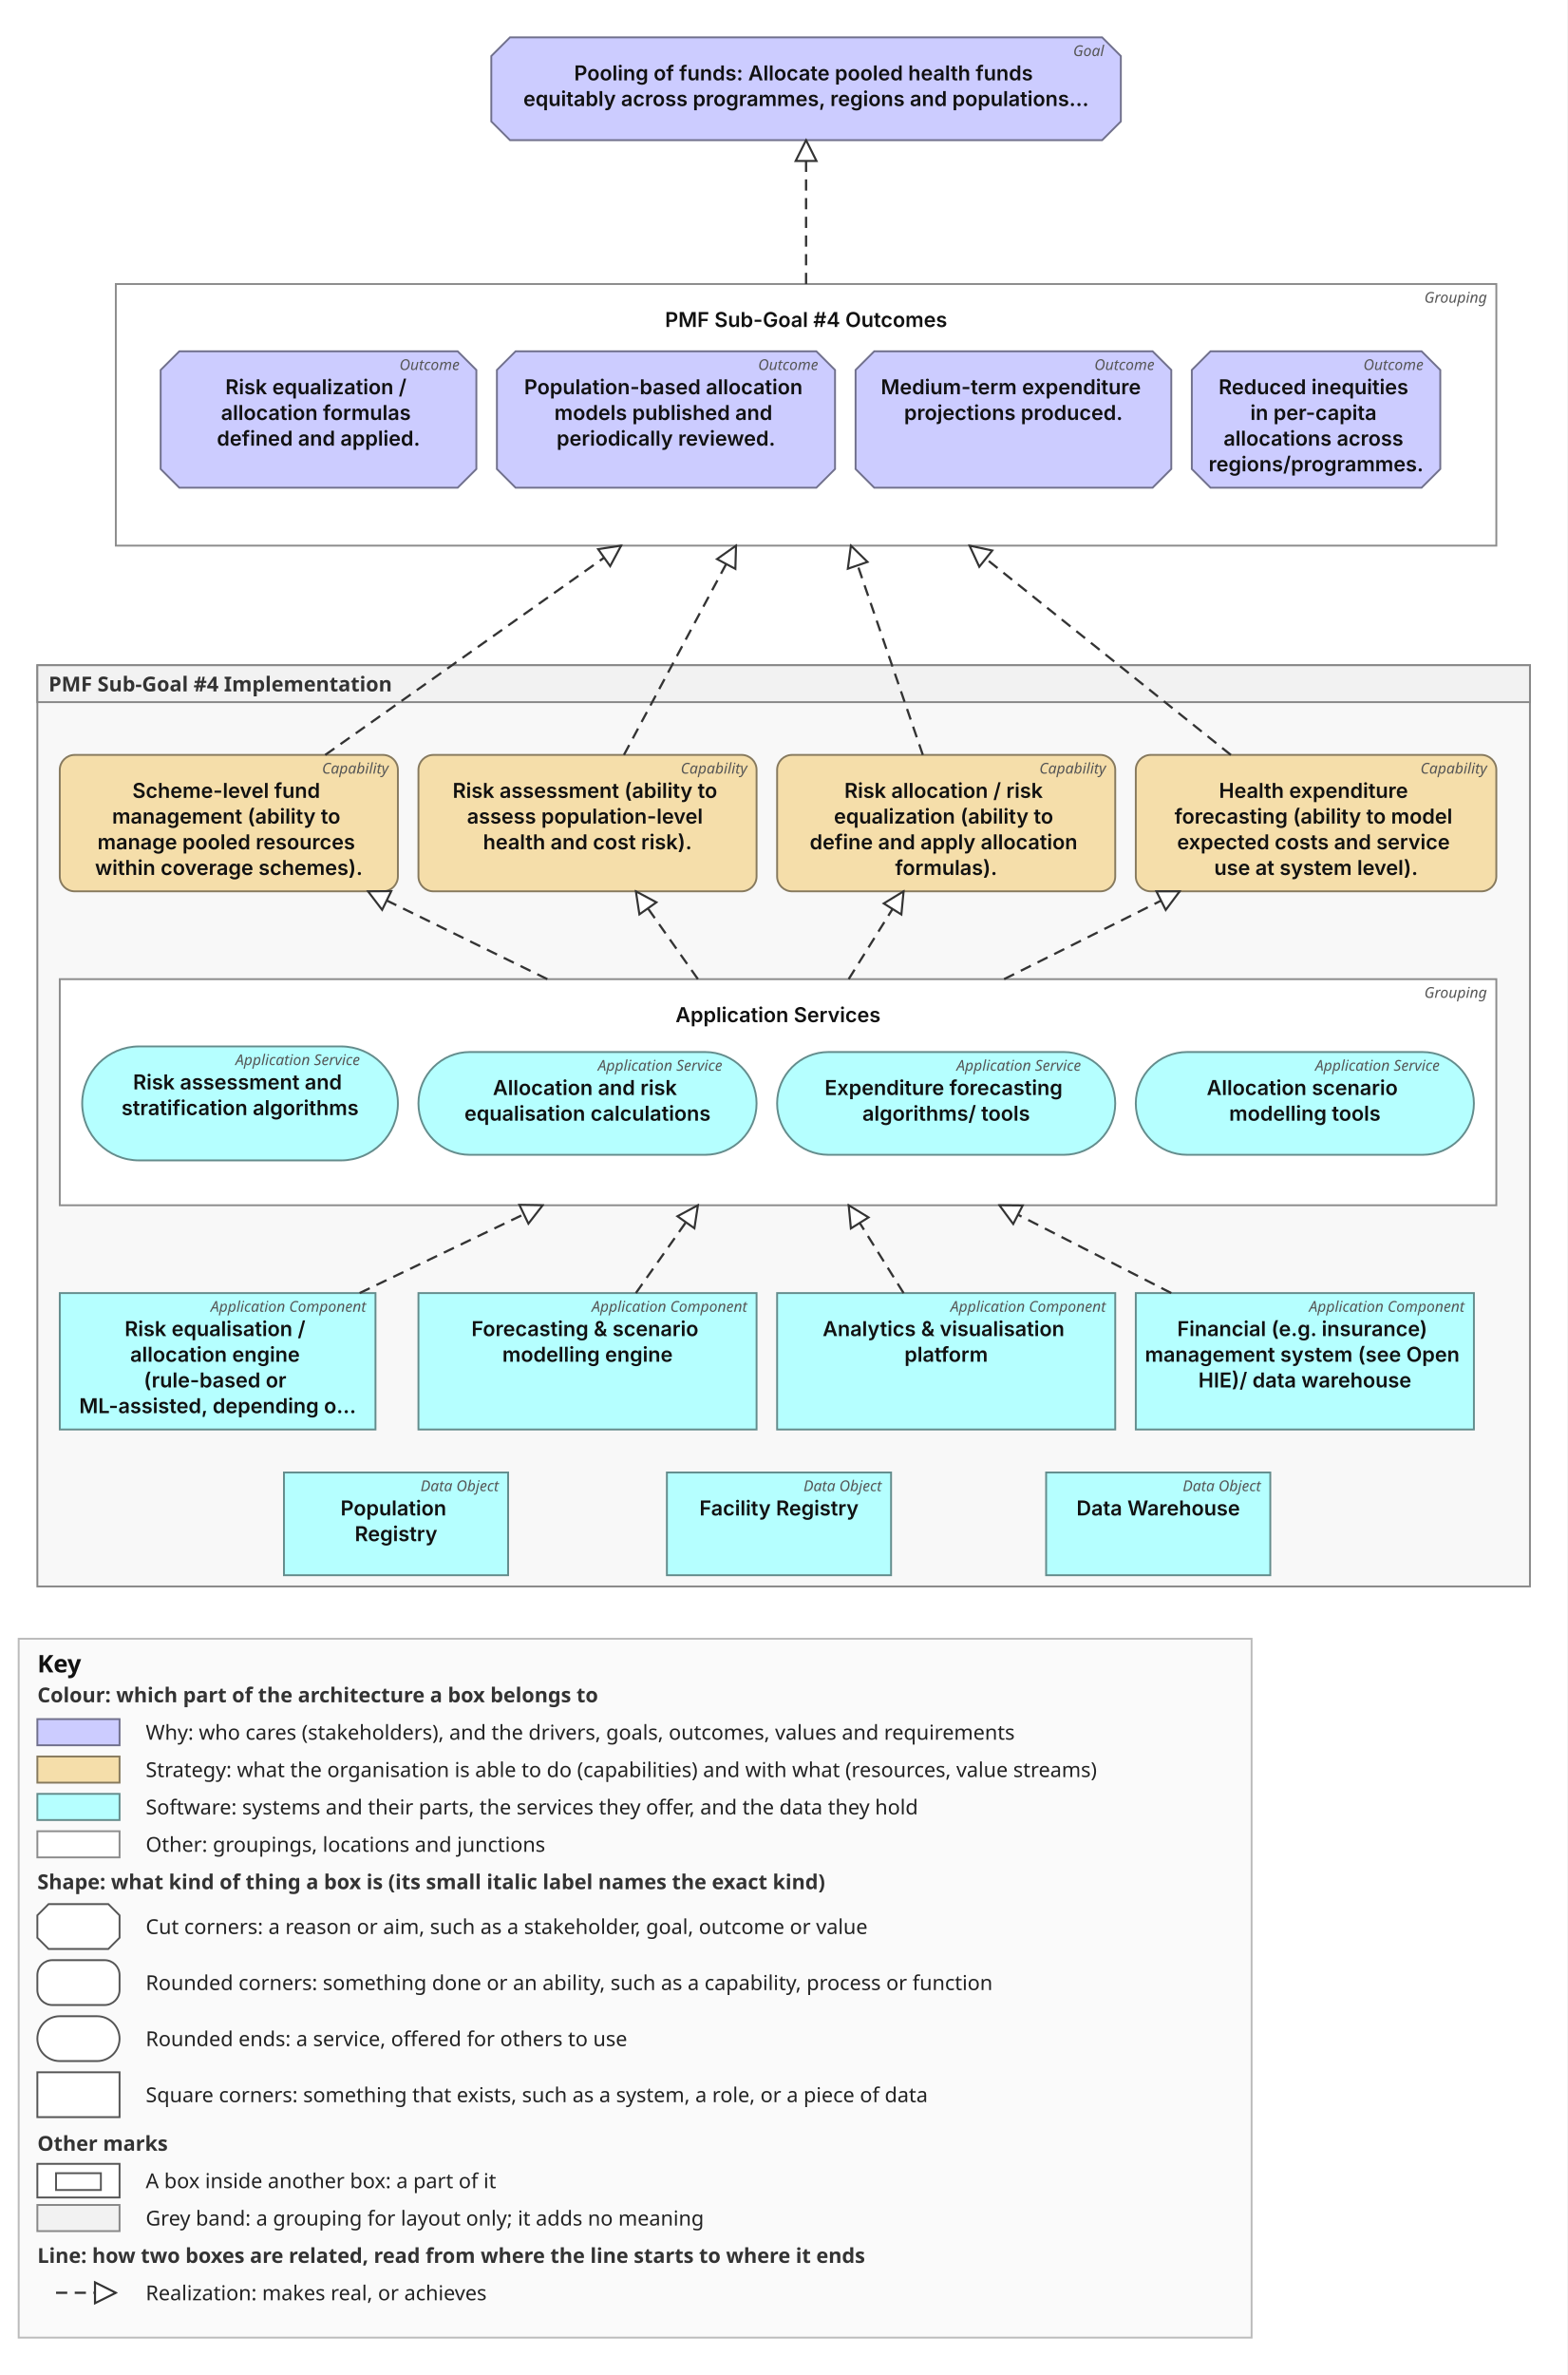
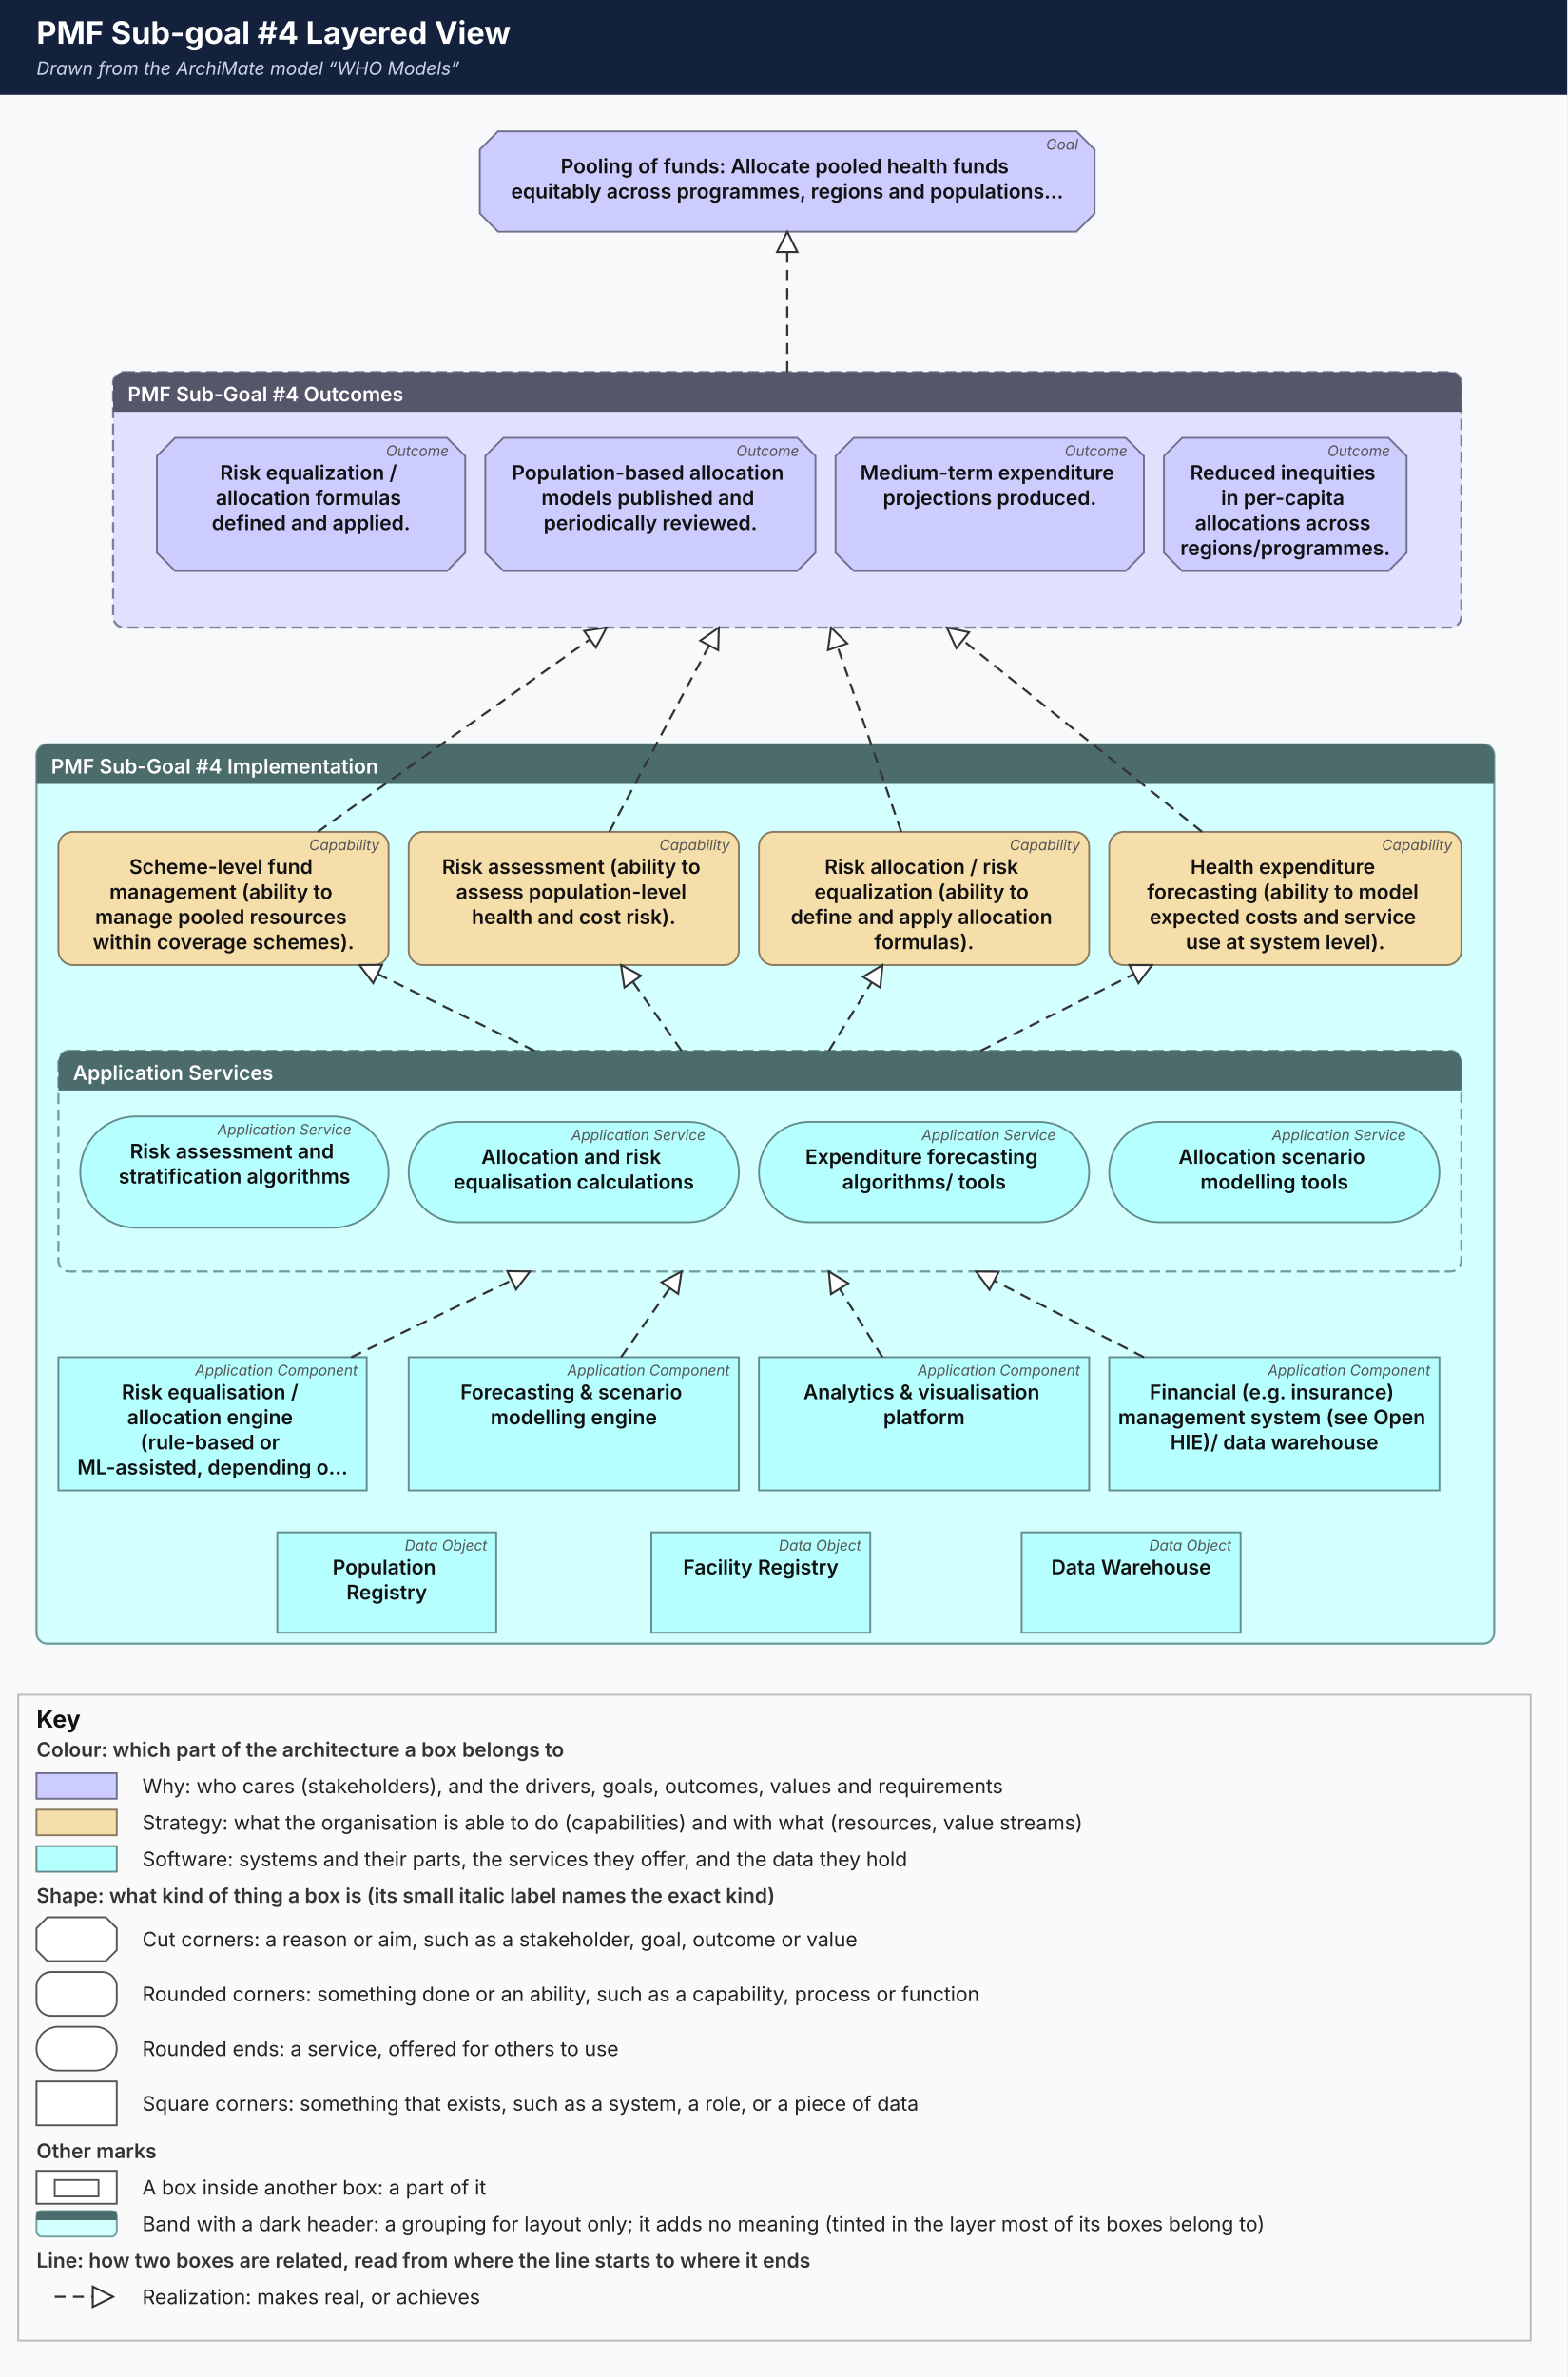
- <svg xmlns="http://www.w3.org/2000/svg" viewBox="43 48 839 1271" width="839" height="1271" role="img" aria-labelledby="av-title">
+ <svg xmlns="http://www.w3.org/2000/svg" viewBox="43 -4 859 1303" width="859" height="1303" role="img" aria-labelledby="av-title">
  <style>
- .av-name{font:600 11px system-ui,-apple-system,"Segoe UI",sans-serif;fill:#111}
- .av-type{font:italic 8px system-ui,sans-serif;fill:#555}
- .av-group{font:600 11px system-ui,sans-serif;fill:#333}
- .av-note{font:10px system-ui,sans-serif;fill:#222}
- .av-key{font:11px system-ui,sans-serif;fill:#222}
- .av-keyh{font:600 11px system-ui,sans-serif;fill:#333}
- .av-keyt{font:700 13px system-ui,sans-serif;fill:#111}
- .av-rel{font:9px system-ui,sans-serif;fill:#333;paint-order:stroke;stroke:#fff;stroke-width:3px}
+ .av-name{font:600 11px Inter, "Segoe UI", system-ui, -apple-system, Helvetica, Arial, sans-serif;fill:#111}
+ .av-type{font:italic 8px Inter, "Segoe UI", system-ui, -apple-system, Helvetica, Arial, sans-serif;fill:#555}
+ .av-group{font:600 11px Inter, "Segoe UI", system-ui, -apple-system, Helvetica, Arial, sans-serif;fill:#333}
+ .av-note{font:10px Inter, "Segoe UI", system-ui, -apple-system, Helvetica, Arial, sans-serif;fill:#222}
+ .av-key{font:11px Inter, "Segoe UI", system-ui, -apple-system, Helvetica, Arial, sans-serif;fill:#222}
+ .av-keyh{font:600 11px Inter, "Segoe UI", system-ui, -apple-system, Helvetica, Arial, sans-serif;fill:#333}
+ .av-keyt{font:700 13px Inter, "Segoe UI", system-ui, -apple-system, Helvetica, Arial, sans-serif;fill:#111}
+ .av-rel{font:9px Inter, "Segoe UI", system-ui, -apple-system, Helvetica, Arial, sans-serif;fill:#333;paint-order:stroke;stroke:#fff;stroke-width:3px}
a:hover rect,a:hover polygon,a:focus rect,a:focus polygon{stroke:#06c;stroke-width:2.5}
</style>
  <defs>
    <marker id="arrow-open" viewBox="0 0 12 12" refX="11" refY="6" markerWidth="11" markerHeight="11" orient="auto-start-reverse" markerUnits="userSpaceOnUse">
      <path d="M1 1 L11 6 L1 11" fill="none" stroke="#333" stroke-width="1.3" />
    </marker>
    <marker id="arrow-filled" viewBox="0 0 12 12" refX="11" refY="6" markerWidth="11" markerHeight="11" orient="auto-start-reverse" markerUnits="userSpaceOnUse">
      <path d="M1 1 L11 6 L1 11 Z" fill="#333" />
    </marker>
    <marker id="arrow-small" viewBox="0 0 10 10" refX="9" refY="5" markerWidth="8" markerHeight="8" orient="auto-start-reverse" markerUnits="userSpaceOnUse">
      <path d="M1 1 L9 5 L1 9" fill="none" stroke="#333" stroke-width="1.2" />
    </marker>
    <marker id="triangle-hollow" viewBox="0 0 14 14" refX="13" refY="7" markerWidth="13" markerHeight="13" orient="auto-start-reverse" markerUnits="userSpaceOnUse">
      <path d="M1 1 L13 7 L1 13 Z" fill="#fff" stroke="#333" stroke-width="1.2" />
    </marker>
    <marker id="diamond-filled" viewBox="0 0 16 10" refX="1" refY="5" markerWidth="16" markerHeight="10" orient="auto-start-reverse" markerUnits="userSpaceOnUse">
      <path d="M1 5 L8 1 L15 5 L8 9 Z" fill="#333" />
    </marker>
    <marker id="diamond-hollow" viewBox="0 0 16 10" refX="1" refY="5" markerWidth="16" markerHeight="10" orient="auto-start-reverse" markerUnits="userSpaceOnUse">
      <path d="M1 5 L8 1 L15 5 L8 9 Z" fill="#fff" stroke="#333" stroke-width="1.2" />
    </marker>
    <marker id="dot" viewBox="0 0 8 8" refX="4" refY="4" markerWidth="7" markerHeight="7" orient="auto" markerUnits="userSpaceOnUse">
      <circle cx="4" cy="4" r="3.2" fill="#333" />
    </marker>
    <pattern id="missing" width="8" height="8" patternUnits="userSpaceOnUse" patternTransform="rotate(45)">
      <rect width="8" height="8" fill="#fff" />
      <line x1="0" y1="0" x2="0" y2="8" stroke="#d33" stroke-width="2" />
    </pattern>
  </defs>
-   <rect x="43" y="48" width="839" height="1271" fill="#fff" />
+   <rect x="43" y="-4" width="859" height="1303" fill="#f8f9fb" />
+   <rect x="43" y="-4" width="859" height="52" fill="#14213d" />
+   <text x="63" y="20" style="font:700 17px Inter, &quot;Segoe UI&quot;, system-ui, -apple-system, Helvetica, Arial, sans-serif;fill:#fff">PMF Sub-goal #4 Layered View</text>
+   <text x="63" y="37" style="font:italic 10px Inter, &quot;Segoe UI&quot;, system-ui, -apple-system, Helvetica, Arial, sans-serif;fill:#c9d6e6">Drawn from the ArchiMate model “WHO Models”</text>
  <a href="../../../en/dpi-h-ra/archimate/0.2.0-draft.3/elements/pooling-of-funds-allocate-pooled-health-funds-equitably/" target="_top">
    <polygon points="316,68 633,68 643,78 643,113 633,123 316,123 306,113 306,78" fill="#ccccff" stroke="#70708c" stroke-width="1" />
    <text class="av-type" x="634" y="78" text-anchor="end">Goal</text>
    <text class="av-name" x="474.5" y="91" text-anchor="middle">
      <tspan x="474.5" dy="0">Pooling of funds: Allocate pooled health funds</tspan>
      <tspan x="474.5" dy="13.75">equitably across programmes, regions and populations…</tspan>
    </text>
  </a>
  <a href="../../../en/dpi-h-ra/archimate/0.2.0-draft.3/elements/pmf-sub-goal-4-outcomes/" target="_top">
-     <rect x="105" y="200" width="739" height="140" fill="#ffffff" stroke="#8c8c8c" stroke-width="1" />
-     <text class="av-type" x="839" y="210" text-anchor="end">Grouping</text>
-     <text class="av-name" x="474.5" y="223" text-anchor="middle">
-       <tspan x="474.5" dy="0">PMF Sub-Goal #4 Outcomes</tspan>
-     </text>
+     <rect x="105" y="200" width="739" height="140" rx="6" fill="#e0e0ff" stroke="#7e7e9e" stroke-width="1.2" stroke-dasharray="6 3" />
+     <path d="M105 206 a6 6 0 0 1 6 -6 h727 a6 6 0 0 1 6 6 v15.75 h-739 z" fill="#56566b" />
+     <text class="av-group" x="113" y="216" style="fill:#fff">PMF Sub-Goal #4 Outcomes</text>
  </a>
  <a href="../../../en/dpi-h-ra/archimate/0.2.0-draft.3/elements/risk-equalization-allocation-formulas-defined-and-applied-f633/" target="_top">
    <polygon points="139,236 288,236 298,246 298,299 288,309 139,309 129,299 129,246" fill="#ccccff" stroke="#70708c" stroke-width="1" />
    <text class="av-type" x="289" y="246" text-anchor="end">Outcome</text>
    <text class="av-name" x="213.5" y="259" text-anchor="middle">
      <tspan x="213.5" dy="0">Risk equalization /</tspan>
      <tspan x="213.5" dy="13.75">allocation formulas</tspan>
      <tspan x="213.5" dy="13.75">defined and applied.</tspan>
    </text>
  </a>
  <a href="../../../en/dpi-h-ra/archimate/0.2.0-draft.3/elements/population-based-allocation-models-published-and-7e5f/" target="_top">
    <polygon points="319,236 480,236 490,246 490,299 480,309 319,309 309,299 309,246" fill="#ccccff" stroke="#70708c" stroke-width="1" />
    <text class="av-type" x="481" y="246" text-anchor="end">Outcome</text>
    <text class="av-name" x="399.5" y="259" text-anchor="middle">
      <tspan x="399.5" dy="0">Population-based allocation</tspan>
      <tspan x="399.5" dy="13.75">models published and</tspan>
      <tspan x="399.5" dy="13.75">periodically reviewed.</tspan>
    </text>
  </a>
  <a href="../../../en/dpi-h-ra/archimate/0.2.0-draft.3/elements/medium-term-expenditure-projections-produced-0708/" target="_top">
    <polygon points="511,236 660,236 670,246 670,299 660,309 511,309 501,299 501,246" fill="#ccccff" stroke="#70708c" stroke-width="1" />
    <text class="av-type" x="661" y="246" text-anchor="end">Outcome</text>
    <text class="av-name" x="585.5" y="259" text-anchor="middle">
      <tspan x="585.5" dy="0">Medium-term expenditure</tspan>
      <tspan x="585.5" dy="13.75">projections produced.</tspan>
    </text>
  </a>
  <a href="../../../en/dpi-h-ra/archimate/0.2.0-draft.3/elements/reduced-inequities-in-per-capita-allocations-across-regions-5a2f/" target="_top">
    <polygon points="691,236 804,236 814,246 814,299 804,309 691,309 681,299 681,246" fill="#ccccff" stroke="#70708c" stroke-width="1" />
    <text class="av-type" x="805" y="246" text-anchor="end">Outcome</text>
    <text class="av-name" x="747.5" y="259" text-anchor="middle">
      <tspan x="747.5" dy="0">Reduced inequities</tspan>
      <tspan x="747.5" dy="13.75">in per-capita</tspan>
      <tspan x="747.5" dy="13.75">allocations across</tspan>
      <tspan x="747.5" dy="13.75">regions/programmes.</tspan>
    </text>
  </a>
  <g class="av-g">
-     <rect x="63" y="404" width="799" height="493" fill="#f2f2f2" fill-opacity=".55" stroke="#888" />
-     <rect x="63" y="404" width="799" height="19.75" fill="#f2f2f2" stroke="#888" />
-     <text class="av-group" x="69" y="418">PMF Sub-Goal #4 Implementation</text>
+     <rect x="63" y="404" width="799" height="493" rx="6" fill="#d3ffff" stroke="#709e9e" stroke-width="1.2" />
+     <path d="M63 410 a6 6 0 0 1 6 -6 h787 a6 6 0 0 1 6 6 v15.75 h-799 z" fill="#4c6b6b" />
+     <text class="av-group" x="71" y="420" style="fill:#fff">PMF Sub-Goal #4 Implementation</text>
  </g>
  <a href="../../../en/dpi-h-ra/archimate/0.2.0-draft.3/elements/scheme-level-fund-management-ability-to-manage-pooled/" target="_top">
    <rect x="75" y="452" width="181" height="73" rx="8" fill="#f5deaa" stroke="#877a5e" stroke-width="1" />
    <text class="av-type" x="251" y="462" text-anchor="end">Capability</text>
    <text class="av-name" x="165.5" y="475" text-anchor="middle">
      <tspan x="165.5" dy="0">Scheme-level fund</tspan>
      <tspan x="165.5" dy="13.75">management (ability to</tspan>
      <tspan x="165.5" dy="13.75">manage pooled resources</tspan>
      <tspan x="165.5" dy="13.75">within coverage schemes).</tspan>
    </text>
  </a>
  <a href="../../../en/dpi-h-ra/archimate/0.2.0-draft.3/elements/risk-assessment-ability-to-assess-population-level-health/" target="_top">
    <rect x="267" y="452" width="181" height="73" rx="8" fill="#f5deaa" stroke="#877a5e" stroke-width="1" />
    <text class="av-type" x="443" y="462" text-anchor="end">Capability</text>
    <text class="av-name" x="357.5" y="475" text-anchor="middle">
      <tspan x="357.5" dy="0">Risk assessment (ability to</tspan>
      <tspan x="357.5" dy="13.75">assess population-level</tspan>
      <tspan x="357.5" dy="13.75">health and cost risk).</tspan>
    </text>
  </a>
  <a href="../../../en/dpi-h-ra/archimate/0.2.0-draft.3/elements/risk-allocation-risk-equalization-ability-to-define-and/" target="_top">
    <rect x="459" y="452" width="181" height="73" rx="8" fill="#f5deaa" stroke="#877a5e" stroke-width="1" />
    <text class="av-type" x="635" y="462" text-anchor="end">Capability</text>
    <text class="av-name" x="549.5" y="475" text-anchor="middle">
      <tspan x="549.5" dy="0">Risk allocation / risk</tspan>
      <tspan x="549.5" dy="13.75">equalization (ability to</tspan>
      <tspan x="549.5" dy="13.75">define and apply allocation</tspan>
      <tspan x="549.5" dy="13.75">formulas).</tspan>
    </text>
  </a>
  <a href="../../../en/dpi-h-ra/archimate/0.2.0-draft.3/elements/health-expenditure-forecasting-ability-to-model-expected/" target="_top">
    <rect x="651" y="452" width="193" height="73" rx="8" fill="#f5deaa" stroke="#877a5e" stroke-width="1" />
    <text class="av-type" x="839" y="462" text-anchor="end">Capability</text>
    <text class="av-name" x="747.5" y="475" text-anchor="middle">
      <tspan x="747.5" dy="0">Health expenditure</tspan>
      <tspan x="747.5" dy="13.75">forecasting (ability to model</tspan>
      <tspan x="747.5" dy="13.75">expected costs and service</tspan>
      <tspan x="747.5" dy="13.75">use at system level).</tspan>
    </text>
  </a>
  <a href="../../../en/dpi-h-ra/archimate/0.2.0-draft.3/elements/application-services-03bc/" target="_top">
-     <rect x="75" y="572" width="769" height="121" fill="#ffffff" stroke="#8c8c8c" stroke-width="1" />
-     <text class="av-type" x="839" y="582" text-anchor="end">Grouping</text>
-     <text class="av-name" x="459.5" y="595" text-anchor="middle">
-       <tspan x="459.5" dy="0">Application Services</tspan>
-     </text>
+     <rect x="75" y="572" width="769" height="121" rx="6" fill="#d3ffff" stroke="#709e9e" stroke-width="1.2" stroke-dasharray="6 3" />
+     <path d="M75 578 a6 6 0 0 1 6 -6 h757 a6 6 0 0 1 6 6 v15.75 h-769 z" fill="#4c6b6b" />
+     <text class="av-group" x="83" y="588" style="fill:#fff">Application Services</text>
  </a>
  <a href="../../../en/dpi-h-ra/archimate/0.2.0-draft.3/elements/risk-assessment-and-stratification-algorithms-43d7/" target="_top">
    <rect x="87" y="608" width="169" height="61" rx="30.5" fill="#b5ffff" stroke="#648c8c" stroke-width="1" />
    <text class="av-type" x="235.667" y="618" text-anchor="end">Application Service</text>
    <text class="av-name" x="171.5" y="631" text-anchor="middle">
      <tspan x="171.5" dy="0">Risk assessment and</tspan>
      <tspan x="171.5" dy="13.75">stratification algorithms</tspan>
    </text>
  </a>
  <a href="../../../en/dpi-h-ra/archimate/0.2.0-draft.3/elements/allocation-and-risk-equalisation-calculations-1b2f/" target="_top">
    <rect x="267" y="611" width="181" height="55" rx="27.5" fill="#b5ffff" stroke="#648c8c" stroke-width="1" />
    <text class="av-type" x="429.667" y="621" text-anchor="end">Application Service</text>
    <text class="av-name" x="357.5" y="634" text-anchor="middle">
      <tspan x="357.5" dy="0">Allocation and risk</tspan>
      <tspan x="357.5" dy="13.75">equalisation calculations</tspan>
    </text>
  </a>
  <a href="../../../en/dpi-h-ra/archimate/0.2.0-draft.3/elements/expenditure-forecasting-algorithms-tools-11d3/" target="_top">
    <rect x="459" y="611" width="181" height="55" rx="27.5" fill="#b5ffff" stroke="#648c8c" stroke-width="1" />
    <text class="av-type" x="621.667" y="621" text-anchor="end">Application Service</text>
    <text class="av-name" x="549.5" y="634" text-anchor="middle">
      <tspan x="549.5" dy="0">Expenditure forecasting</tspan>
      <tspan x="549.5" dy="13.75">algorithms/ tools</tspan>
    </text>
  </a>
  <a href="../../../en/dpi-h-ra/archimate/0.2.0-draft.3/elements/allocation-scenario-modelling-tools-ba1d/" target="_top">
    <rect x="651" y="611" width="181" height="55" rx="27.5" fill="#b5ffff" stroke="#648c8c" stroke-width="1" />
    <text class="av-type" x="813.667" y="621" text-anchor="end">Application Service</text>
    <text class="av-name" x="741.5" y="634" text-anchor="middle">
      <tspan x="741.5" dy="0">Allocation scenario</tspan>
      <tspan x="741.5" dy="13.75">modelling tools</tspan>
    </text>
  </a>
  <a href="../../../en/dpi-h-ra/archimate/0.2.0-draft.3/elements/risk-equalisation-allocation-engine-rule-based-or-ml/" target="_top">
    <rect x="75" y="740" width="169" height="73" fill="#b5ffff" stroke="#648c8c" stroke-width="1" />
    <text class="av-type" x="239" y="750" text-anchor="end">Application Component</text>
    <text class="av-name" x="159.5" y="763" text-anchor="middle">
      <tspan x="159.5" dy="0">Risk equalisation /</tspan>
      <tspan x="159.5" dy="13.75">allocation engine</tspan>
      <tspan x="159.5" dy="13.75">(rule-based or</tspan>
      <tspan x="159.5" dy="13.75">ML-assisted, depending o…</tspan>
    </text>
  </a>
  <a href="../../../en/dpi-h-ra/archimate/0.2.0-draft.3/elements/forecasting-scenario-modelling-engine-d616/" target="_top">
    <rect x="267" y="740" width="181" height="73" fill="#b5ffff" stroke="#648c8c" stroke-width="1" />
    <text class="av-type" x="443" y="750" text-anchor="end">Application Component</text>
    <text class="av-name" x="357.5" y="763" text-anchor="middle">
      <tspan x="357.5" dy="0">Forecasting &amp; scenario</tspan>
      <tspan x="357.5" dy="13.75">modelling engine</tspan>
    </text>
  </a>
  <a href="../../../en/dpi-h-ra/archimate/0.2.0-draft.3/elements/analytics-visualisation-platform-8fab/" target="_top">
    <rect x="459" y="740" width="181" height="73" fill="#b5ffff" stroke="#648c8c" stroke-width="1" />
    <text class="av-type" x="635" y="750" text-anchor="end">Application Component</text>
    <text class="av-name" x="549.5" y="763" text-anchor="middle">
      <tspan x="549.5" dy="0">Analytics &amp; visualisation</tspan>
      <tspan x="549.5" dy="13.75">platform</tspan>
    </text>
  </a>
  <a href="../../../en/dpi-h-ra/archimate/0.2.0-draft.3/elements/financial-e-g-insurance-management-system-see-open-hie-data/" target="_top">
    <rect x="651" y="740" width="181" height="73" fill="#b5ffff" stroke="#648c8c" stroke-width="1" />
    <text class="av-type" x="827" y="750" text-anchor="end">Application Component</text>
    <text class="av-name" x="741.5" y="763" text-anchor="middle">
      <tspan x="741.5" dy="0">Financial (e.g. insurance)</tspan>
      <tspan x="741.5" dy="13.75">management system (see Open</tspan>
      <tspan x="741.5" dy="13.75">HIE)/ data warehouse</tspan>
    </text>
  </a>
  <a href="../../../en/dpi-h-ra/archimate/0.2.0-draft.3/elements/population-registry/" target="_top">
    <rect x="195" y="836" width="120" height="55" fill="#b5ffff" stroke="#648c8c" stroke-width="1" />
    <text class="av-type" x="310" y="846" text-anchor="end">Data Object</text>
    <text class="av-name" x="255" y="859" text-anchor="middle">
      <tspan x="255" dy="0">Population</tspan>
      <tspan x="255" dy="13.75">Registry</tspan>
    </text>
  </a>
  <a href="../../../en/dpi-h-ra/archimate/0.2.0-draft.3/elements/data-warehouse-e68e/" target="_top">
    <rect x="603" y="836" width="120" height="55" fill="#b5ffff" stroke="#648c8c" stroke-width="1" />
    <text class="av-type" x="718" y="846" text-anchor="end">Data Object</text>
    <text class="av-name" x="663" y="859" text-anchor="middle">
      <tspan x="663" dy="0">Data Warehouse</tspan>
    </text>
  </a>
  <a href="../../../en/dpi-h-ra/archimate/0.2.0-draft.3/elements/facility-registry-ea7b/" target="_top">
    <rect x="400" y="836" width="120" height="55" fill="#b5ffff" stroke="#648c8c" stroke-width="1" />
    <text class="av-type" x="515" y="846" text-anchor="end">Data Object</text>
    <text class="av-name" x="460" y="859" text-anchor="middle">
      <tspan x="460" dy="0">Facility Registry</tspan>
    </text>
  </a>
  <a href="../../../en/dpi-h-ra/archimate/0.2.0-draft.3/relationships/id-36363d34cebb490ab9098c0d6679b6c5/" target="_top">
    <path d="M474.5 200 L474.5 123" fill="none" stroke="#333" stroke-width="1.2" stroke-dasharray="6 4" marker-end="url(#triangle-hollow)" />
    <path d="M474.5 200 L474.5 123" fill="none" stroke="transparent" stroke-width="8" />
  </a>
  <a href="../../../en/dpi-h-ra/archimate/0.2.0-draft.3/relationships/id-8f2555d9ba174871811a0133e7578718/" target="_top">
    <path d="M217.1 452 L375.5 340" fill="none" stroke="#333" stroke-width="1.2" stroke-dasharray="6 4" marker-end="url(#triangle-hollow)" />
    <path d="M217.1 452 L375.5 340" fill="none" stroke="transparent" stroke-width="8" />
  </a>
  <a href="../../../en/dpi-h-ra/archimate/0.2.0-draft.3/relationships/id-4ab82245f5194833b85531847552e369/" target="_top">
    <path d="M377 452 L437 340" fill="none" stroke="#333" stroke-width="1.2" stroke-dasharray="6 4" marker-end="url(#triangle-hollow)" />
    <path d="M377 452 L437 340" fill="none" stroke="transparent" stroke-width="8" />
  </a>
  <a href="../../../en/dpi-h-ra/archimate/0.2.0-draft.3/relationships/id-81e1ef653fea4529835684c543b8be2e/" target="_top">
    <path d="M537 452 L498.5 340" fill="none" stroke="#333" stroke-width="1.2" stroke-dasharray="6 4" marker-end="url(#triangle-hollow)" />
    <path d="M537 452 L498.5 340" fill="none" stroke="transparent" stroke-width="8" />
  </a>
  <a href="../../../en/dpi-h-ra/archimate/0.2.0-draft.3/relationships/id-5acc93f40e094017a8004996ab93398a/" target="_top">
    <path d="M701.9 452 L562 340" fill="none" stroke="#333" stroke-width="1.2" stroke-dasharray="6 4" marker-end="url(#triangle-hollow)" />
    <path d="M701.9 452 L562 340" fill="none" stroke="transparent" stroke-width="8" />
  </a>
  <a href="../../../en/dpi-h-ra/archimate/0.2.0-draft.3/relationships/id-400c74b41f5a44c59814e8de65aa3ffe/" target="_top">
    <path d="M580.5 572 L674.5 525" fill="none" stroke="#333" stroke-width="1.2" stroke-dasharray="6 4" marker-end="url(#triangle-hollow)" />
    <path d="M580.5 572 L674.5 525" fill="none" stroke="transparent" stroke-width="8" />
  </a>
  <a href="../../../en/dpi-h-ra/archimate/0.2.0-draft.3/relationships/id-58b531b344b14777b4f817494e66e2c5/" target="_top">
    <path d="M497.3 572 L526.7 525" fill="none" stroke="#333" stroke-width="1.2" stroke-dasharray="6 4" marker-end="url(#triangle-hollow)" />
    <path d="M497.3 572 L526.7 525" fill="none" stroke="transparent" stroke-width="8" />
  </a>
  <a href="../../../en/dpi-h-ra/archimate/0.2.0-draft.3/relationships/id-f2ad7317cd0c4a5ab645e8916046645d/" target="_top">
    <path d="M336 572 L240 525" fill="none" stroke="#333" stroke-width="1.2" stroke-dasharray="6 4" marker-end="url(#triangle-hollow)" />
    <path d="M336 572 L240 525" fill="none" stroke="transparent" stroke-width="8" />
  </a>
  <a href="../../../en/dpi-h-ra/archimate/0.2.0-draft.3/relationships/id-9917d499f6c8436399146433408c066f/" target="_top">
    <path d="M416.6 572 L383.4 525" fill="none" stroke="#333" stroke-width="1.2" stroke-dasharray="6 4" marker-end="url(#triangle-hollow)" />
    <path d="M416.6 572 L383.4 525" fill="none" stroke="transparent" stroke-width="8" />
  </a>
  <a href="../../../en/dpi-h-ra/archimate/0.2.0-draft.3/relationships/id-96d9c0eea3044e28a466d819eda6c313/" target="_top">
    <path d="M235.5 740 L333.5 693" fill="none" stroke="#333" stroke-width="1.2" stroke-dasharray="6 4" marker-end="url(#triangle-hollow)" />
    <path d="M235.5 740 L333.5 693" fill="none" stroke="transparent" stroke-width="8" />
  </a>
  <a href="../../../en/dpi-h-ra/archimate/0.2.0-draft.3/relationships/id-06c31fbcbe7f44569c879e1f76a7eed3/" target="_top">
    <path d="M383.4 740 L416.6 693" fill="none" stroke="#333" stroke-width="1.2" stroke-dasharray="6 4" marker-end="url(#triangle-hollow)" />
    <path d="M383.4 740 L416.6 693" fill="none" stroke="transparent" stroke-width="8" />
  </a>
  <a href="../../../en/dpi-h-ra/archimate/0.2.0-draft.3/relationships/id-847b53c82b8e4f4d9b66329324c7dda0/" target="_top">
    <path d="M526.7 740 L497.3 693" fill="none" stroke="#333" stroke-width="1.2" stroke-dasharray="6 4" marker-end="url(#triangle-hollow)" />
    <path d="M526.7 740 L497.3 693" fill="none" stroke="transparent" stroke-width="8" />
  </a>
  <a href="../../../en/dpi-h-ra/archimate/0.2.0-draft.3/relationships/id-40d440747d9d40c1aca0f11293533c11/" target="_top">
    <path d="M670 740 L578 693" fill="none" stroke="#333" stroke-width="1.2" stroke-dasharray="6 4" marker-end="url(#triangle-hollow)" />
    <path d="M670 740 L578 693" fill="none" stroke="transparent" stroke-width="8" />
  </a>
  <g class="av-legend">
-     <rect x="53" y="925" width="660" height="374" fill="#fafafa" stroke="#bbb" />
+     <rect x="53" y="925" width="829" height="354" fill="#fafafa" stroke="#bbb" />
    <text class="av-keyt" x="63" y="943">Key</text>
    <text class="av-keyh" x="63" y="959">Colour: which part of the architecture a box belongs to</text>
    <rect x="63" y="968" width="44" height="14" fill="#ccccff" stroke="#70708c" />
    <text class="av-key" x="121" y="979">Why: who cares (stakeholders), and the drivers, goals, outcomes, values and requirements</text>
    <rect x="63" y="988" width="44" height="14" fill="#f5deaa" stroke="#877a5e" />
    <text class="av-key" x="121" y="999">Strategy: what the organisation is able to do (capabilities) and with what (resources, value streams)</text>
    <rect x="63" y="1008" width="44" height="14" fill="#b5ffff" stroke="#648c8c" />
    <text class="av-key" x="121" y="1019">Software: systems and their parts, the services they offer, and the data they hold</text>
-     <rect x="63" y="1028" width="44" height="14" fill="#ffffff" stroke="#8c8c8c" />
-     <text class="av-key" x="121" y="1039">Other: groupings, locations and junctions</text>
-     <text class="av-keyh" x="63" y="1059">Shape: what kind of thing a box is (its small italic label names the exact kind)</text>
-     <polygon points="69,1067 101,1067 107,1073 107,1085 101,1091 69,1091 63,1085 63,1073" fill="#fff" stroke="#555" />
-     <text class="av-key" x="121" y="1083">Cut corners: a reason or aim, such as a stakeholder, goal, outcome or value</text>
-     <rect x="63" y="1097" width="44" height="24" rx="8" fill="#fff" stroke="#555" />
-     <text class="av-key" x="121" y="1113">Rounded corners: something done or an ability, such as a capability, process or function</text>
-     <rect x="63" y="1127" width="44" height="24" rx="12" fill="#fff" stroke="#555" />
-     <text class="av-key" x="121" y="1143">Rounded ends: a service, offered for others to use</text>
-     <rect x="63" y="1157" width="44" height="24" fill="#fff" stroke="#555" />
-     <text class="av-key" x="121" y="1173">Square corners: something that exists, such as a system, a role, or a piece of data</text>
-     <text class="av-keyh" x="63" y="1199">Other marks</text>
-     <rect x="63" y="1206" width="44" height="18" fill="#fff" stroke="#555" />
-     <rect x="73" y="1211" width="24" height="9" fill="#fff" stroke="#555" />
-     <text class="av-key" x="121" y="1219">A box inside another box: a part of it</text>
-     <rect x="63" y="1228" width="44" height="14" fill="#f2f2f2" stroke="#888" />
-     <text class="av-key" x="121" y="1239">Grey band: a grouping for layout only; it adds no meaning</text>
-     <text class="av-keyh" x="63" y="1259">Line: how two boxes are related, read from where the line starts to where it ends</text>
-     <path d="M73 1275 L105 1275" fill="none" stroke="#333" stroke-width="1.2" stroke-dasharray="6 4" marker-end="url(#triangle-hollow)" />
-     <text class="av-key" x="121" y="1279">Realization: makes real, or achieves</text>
+     <text class="av-keyh" x="63" y="1039">Shape: what kind of thing a box is (its small italic label names the exact kind)</text>
+     <polygon points="69,1047 101,1047 107,1053 107,1065 101,1071 69,1071 63,1065 63,1053" fill="#fff" stroke="#555" />
+     <text class="av-key" x="121" y="1063">Cut corners: a reason or aim, such as a stakeholder, goal, outcome or value</text>
+     <rect x="63" y="1077" width="44" height="24" rx="8" fill="#fff" stroke="#555" />
+     <text class="av-key" x="121" y="1093">Rounded corners: something done or an ability, such as a capability, process or function</text>
+     <rect x="63" y="1107" width="44" height="24" rx="12" fill="#fff" stroke="#555" />
+     <text class="av-key" x="121" y="1123">Rounded ends: a service, offered for others to use</text>
+     <rect x="63" y="1137" width="44" height="24" fill="#fff" stroke="#555" />
+     <text class="av-key" x="121" y="1153">Square corners: something that exists, such as a system, a role, or a piece of data</text>
+     <text class="av-keyh" x="63" y="1179">Other marks</text>
+     <rect x="63" y="1186" width="44" height="18" fill="#fff" stroke="#555" />
+     <rect x="73" y="1191" width="24" height="9" fill="#fff" stroke="#555" />
+     <text class="av-key" x="121" y="1199">A box inside another box: a part of it</text>
+     <rect x="63" y="1208" width="44" height="14" rx="3" fill="#d3ffff" stroke="#709e9e" />
+     <rect x="63" y="1208" width="44" height="5" fill="#4c6b6b" />
+     <text class="av-key" x="121" y="1219">Band with a dark header: a grouping for layout only; it adds no meaning (tinted in the layer most of its boxes belong to)</text>
+     <text class="av-keyh" x="63" y="1239">Line: how two boxes are related, read from where the line starts to where it ends</text>
+     <path d="M73 1255 L105 1255" fill="none" stroke="#333" stroke-width="1.2" stroke-dasharray="6 4" marker-end="url(#triangle-hollow)" />
+     <text class="av-key" x="121" y="1259">Realization: makes real, or achieves</text>
  </g>
</svg>
